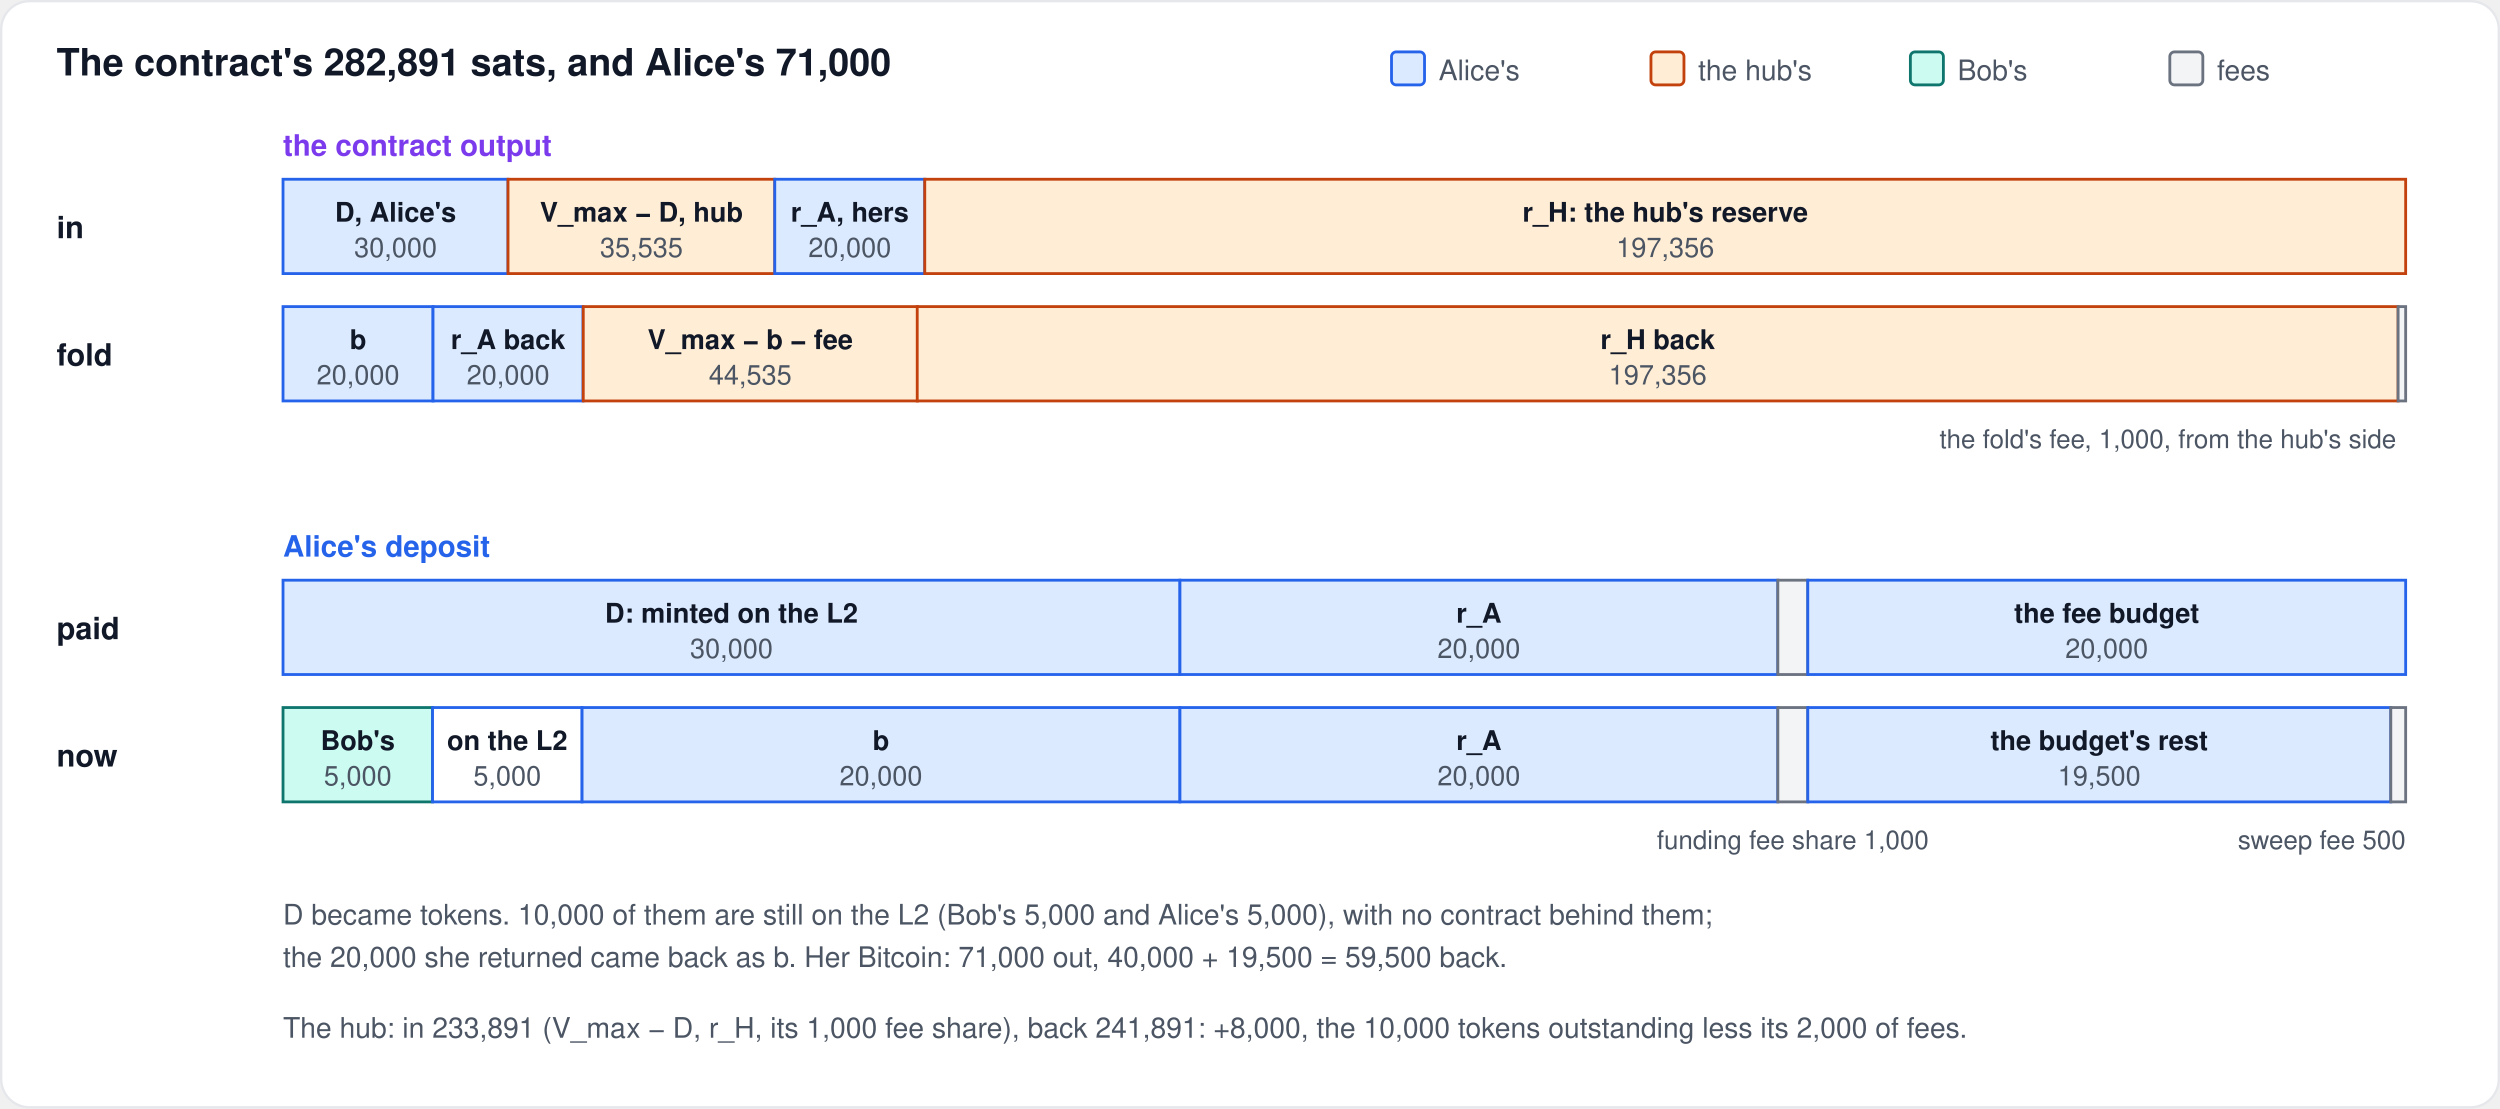
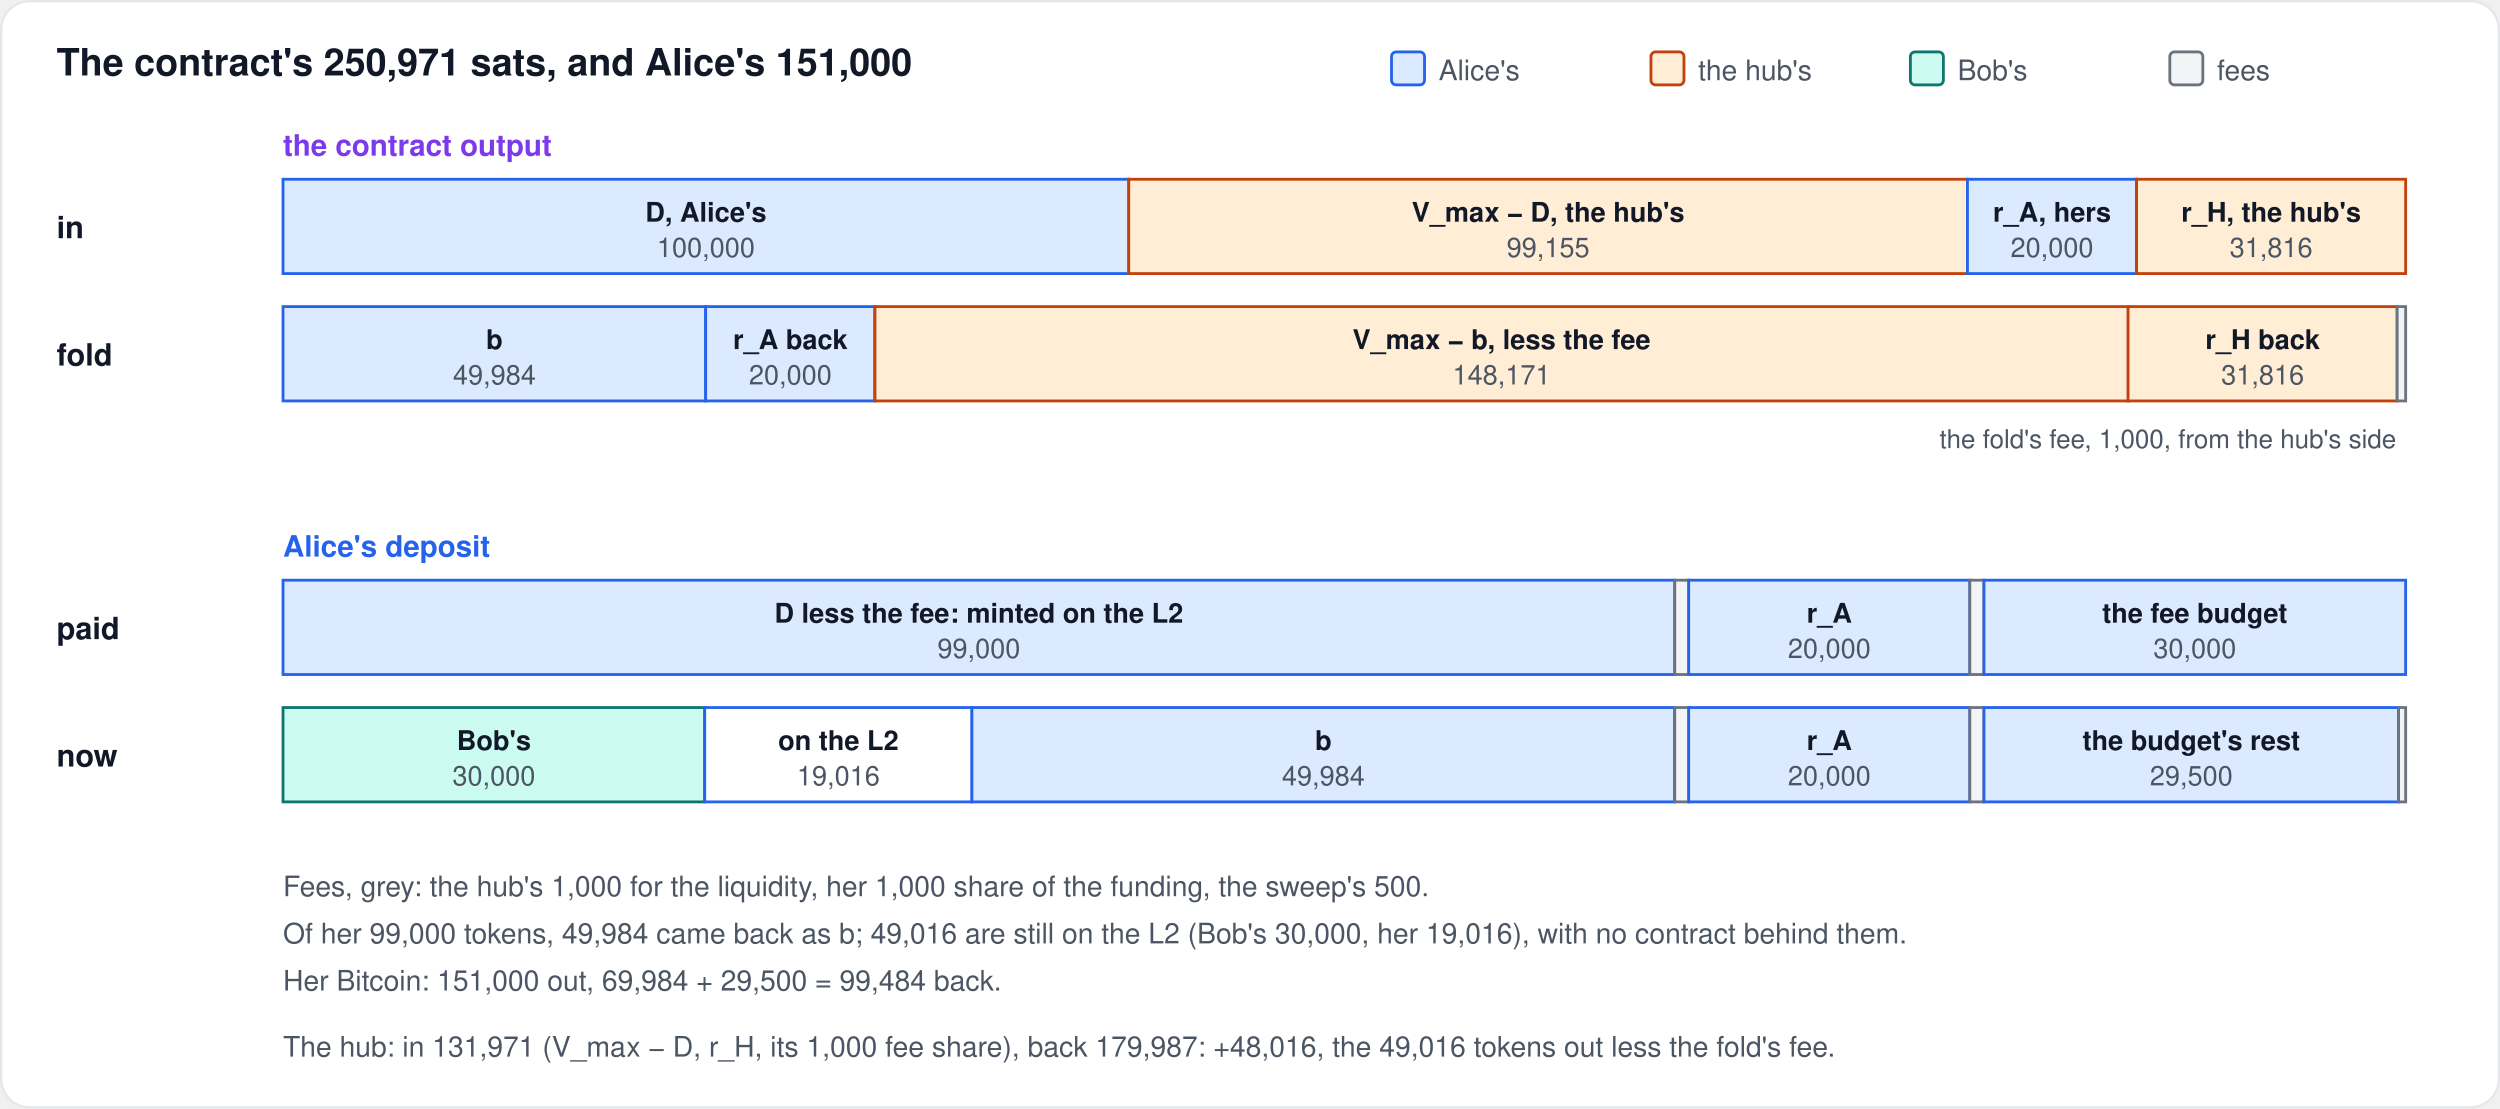
<svg xmlns="http://www.w3.org/2000/svg" width="1060" height="470" viewBox="0 0 1060 470">
  <defs>
    <marker id="ah" viewBox="0 0 10 10" refX="9" refY="5" markerWidth="7" markerHeight="7" orient="auto-start-reverse">
      <path d="M0,0 L10,5 L0,10 z" fill="#4b5563" />
    </marker>
  </defs>
  <rect x="0.5" y="0.5" width="1059" height="469" rx="12" fill="#ffffff" stroke="#e5e7eb" />
-   <text x="24" y="32" font-family="-apple-system,BlinkMacSystemFont,'Segoe UI',Helvetica,Arial,sans-serif" font-size="16" font-weight="700" fill="#111827" text-anchor="start">The contract's 282,891 sats, and Alice's 71,000</text>
+   <text x="24" y="32" font-family="-apple-system,BlinkMacSystemFont,'Segoe UI',Helvetica,Arial,sans-serif" font-size="16" font-weight="700" fill="#111827" text-anchor="start">The contract's 250,971 sats, and Alice's 151,000</text>
  <text x="120" y="66" font-family="-apple-system,BlinkMacSystemFont,'Segoe UI',Helvetica,Arial,sans-serif" font-size="12.5" font-weight="700" fill="#7c3aed" text-anchor="start">the contract output</text>
  <text x="24" y="101" font-family="-apple-system,BlinkMacSystemFont,'Segoe UI',Helvetica,Arial,sans-serif" font-size="13" font-weight="700" fill="#111827" text-anchor="start">in</text>
-   <rect x="120.0" y="76" width="95.4" height="40" fill="#dbeafe" stroke="#2563eb" stroke-width="1.2" />
-   <text x="167.722" y="94" font-family="-apple-system,BlinkMacSystemFont,'Segoe UI',Helvetica,Arial,sans-serif" font-size="11.5" font-weight="600" fill="#111827" text-anchor="middle">D, Alice's</text>
-   <text x="167.722" y="109" font-family="-apple-system,BlinkMacSystemFont,'Segoe UI',Helvetica,Arial,sans-serif" font-size="11.5" font-weight="400" fill="#4b5563" text-anchor="middle">30,000</text>
-   <rect x="215.4" y="76" width="113.1" height="40" fill="#ffedd5" stroke="#c2410c" stroke-width="1.2" />
-   <text x="271.969" y="94" font-family="-apple-system,BlinkMacSystemFont,'Segoe UI',Helvetica,Arial,sans-serif" font-size="11.5" font-weight="600" fill="#111827" text-anchor="middle">V_max − D, hub</text>
-   <text x="271.969" y="109" font-family="-apple-system,BlinkMacSystemFont,'Segoe UI',Helvetica,Arial,sans-serif" font-size="11.5" font-weight="400" fill="#4b5563" text-anchor="middle">35,535</text>
-   <rect x="328.5" y="76" width="63.6" height="40" fill="#dbeafe" stroke="#2563eb" stroke-width="1.2" />
-   <text x="360.31" y="94" font-family="-apple-system,BlinkMacSystemFont,'Segoe UI',Helvetica,Arial,sans-serif" font-size="11.5" font-weight="600" fill="#111827" text-anchor="middle">r_A, hers</text>
-   <text x="360.31" y="109" font-family="-apple-system,BlinkMacSystemFont,'Segoe UI',Helvetica,Arial,sans-serif" font-size="11.5" font-weight="400" fill="#4b5563" text-anchor="middle">20,000</text>
-   <rect x="392.1" y="76" width="627.9" height="40" fill="#ffedd5" stroke="#c2410c" stroke-width="1.2" />
-   <text x="706.062" y="94" font-family="-apple-system,BlinkMacSystemFont,'Segoe UI',Helvetica,Arial,sans-serif" font-size="11.5" font-weight="600" fill="#111827" text-anchor="middle">r_H: the hub's reserve</text>
-   <text x="706.062" y="109" font-family="-apple-system,BlinkMacSystemFont,'Segoe UI',Helvetica,Arial,sans-serif" font-size="11.5" font-weight="400" fill="#4b5563" text-anchor="middle">197,356</text>
+   <rect x="120.0" y="76" width="358.6" height="40" fill="#dbeafe" stroke="#2563eb" stroke-width="1.2" />
+   <text x="299.304" y="94" font-family="-apple-system,BlinkMacSystemFont,'Segoe UI',Helvetica,Arial,sans-serif" font-size="11.5" font-weight="600" fill="#111827" text-anchor="middle">D, Alice's</text>
+   <text x="299.304" y="109" font-family="-apple-system,BlinkMacSystemFont,'Segoe UI',Helvetica,Arial,sans-serif" font-size="11.5" font-weight="400" fill="#4b5563" text-anchor="middle">100,000</text>
+   <rect x="478.6" y="76" width="355.6" height="40" fill="#ffedd5" stroke="#c2410c" stroke-width="1.2" />
+   <text x="656.396" y="94" font-family="-apple-system,BlinkMacSystemFont,'Segoe UI',Helvetica,Arial,sans-serif" font-size="11.5" font-weight="600" fill="#111827" text-anchor="middle">V_max − D, the hub's</text>
+   <text x="656.396" y="109" font-family="-apple-system,BlinkMacSystemFont,'Segoe UI',Helvetica,Arial,sans-serif" font-size="11.5" font-weight="400" fill="#4b5563" text-anchor="middle">99,155</text>
+   <rect x="834.2" y="76" width="71.7" height="40" fill="#dbeafe" stroke="#2563eb" stroke-width="1.2" />
+   <text x="870.045" y="94" font-family="-apple-system,BlinkMacSystemFont,'Segoe UI',Helvetica,Arial,sans-serif" font-size="11.5" font-weight="600" fill="#111827" text-anchor="middle">r_A, hers</text>
+   <text x="870.045" y="109" font-family="-apple-system,BlinkMacSystemFont,'Segoe UI',Helvetica,Arial,sans-serif" font-size="11.5" font-weight="400" fill="#4b5563" text-anchor="middle">20,000</text>
+   <rect x="905.9" y="76" width="114.1" height="40" fill="#ffedd5" stroke="#c2410c" stroke-width="1.2" />
+   <text x="962.953" y="94" font-family="-apple-system,BlinkMacSystemFont,'Segoe UI',Helvetica,Arial,sans-serif" font-size="11.5" font-weight="600" fill="#111827" text-anchor="middle">r_H, the hub's</text>
+   <text x="962.953" y="109" font-family="-apple-system,BlinkMacSystemFont,'Segoe UI',Helvetica,Arial,sans-serif" font-size="11.5" font-weight="400" fill="#4b5563" text-anchor="middle">31,816</text>
  <text x="24" y="155" font-family="-apple-system,BlinkMacSystemFont,'Segoe UI',Helvetica,Arial,sans-serif" font-size="13" font-weight="700" fill="#111827" text-anchor="start">fold</text>
-   <rect x="120.0" y="130" width="63.6" height="40" fill="#dbeafe" stroke="#2563eb" stroke-width="1.2" />
-   <text x="151.814" y="148" font-family="-apple-system,BlinkMacSystemFont,'Segoe UI',Helvetica,Arial,sans-serif" font-size="11.5" font-weight="600" fill="#111827" text-anchor="middle">b</text>
-   <text x="151.814" y="163" font-family="-apple-system,BlinkMacSystemFont,'Segoe UI',Helvetica,Arial,sans-serif" font-size="11.5" font-weight="400" fill="#4b5563" text-anchor="middle">20,000</text>
-   <rect x="183.6" y="130" width="63.6" height="40" fill="#dbeafe" stroke="#2563eb" stroke-width="1.2" />
-   <text x="215.443" y="148" font-family="-apple-system,BlinkMacSystemFont,'Segoe UI',Helvetica,Arial,sans-serif" font-size="11.5" font-weight="600" fill="#111827" text-anchor="middle">r_A back</text>
-   <text x="215.443" y="163" font-family="-apple-system,BlinkMacSystemFont,'Segoe UI',Helvetica,Arial,sans-serif" font-size="11.5" font-weight="400" fill="#4b5563" text-anchor="middle">20,000</text>
-   <rect x="247.3" y="130" width="141.7" height="40" fill="#ffedd5" stroke="#c2410c" stroke-width="1.2" />
-   <text x="318.1" y="148" font-family="-apple-system,BlinkMacSystemFont,'Segoe UI',Helvetica,Arial,sans-serif" font-size="11.5" font-weight="600" fill="#111827" text-anchor="middle">V_max − b − fee</text>
-   <text x="318.1" y="163" font-family="-apple-system,BlinkMacSystemFont,'Segoe UI',Helvetica,Arial,sans-serif" font-size="11.5" font-weight="400" fill="#4b5563" text-anchor="middle">44,535</text>
-   <rect x="388.9" y="130" width="627.9" height="40" fill="#ffedd5" stroke="#c2410c" stroke-width="1.2" />
-   <text x="702.881" y="148" font-family="-apple-system,BlinkMacSystemFont,'Segoe UI',Helvetica,Arial,sans-serif" font-size="11.5" font-weight="600" fill="#111827" text-anchor="middle">r_H back</text>
-   <text x="702.881" y="163" font-family="-apple-system,BlinkMacSystemFont,'Segoe UI',Helvetica,Arial,sans-serif" font-size="11.5" font-weight="400" fill="#4b5563" text-anchor="middle">197,356</text>
-   <rect x="1016.8" y="130" width="3.2" height="40" fill="#f3f4f6" stroke="#6b7280" stroke-width="1.2" />
+   <rect x="120.0" y="130" width="179.2" height="40" fill="#dbeafe" stroke="#2563eb" stroke-width="1.2" />
+   <text x="209.623" y="148" font-family="-apple-system,BlinkMacSystemFont,'Segoe UI',Helvetica,Arial,sans-serif" font-size="11.5" font-weight="600" fill="#111827" text-anchor="middle">b</text>
+   <text x="209.623" y="163" font-family="-apple-system,BlinkMacSystemFont,'Segoe UI',Helvetica,Arial,sans-serif" font-size="11.5" font-weight="400" fill="#4b5563" text-anchor="middle">49,984</text>
+   <rect x="299.2" y="130" width="71.7" height="40" fill="#dbeafe" stroke="#2563eb" stroke-width="1.2" />
+   <text x="335.107" y="148" font-family="-apple-system,BlinkMacSystemFont,'Segoe UI',Helvetica,Arial,sans-serif" font-size="11.5" font-weight="600" fill="#111827" text-anchor="middle">r_A back</text>
+   <text x="335.107" y="163" font-family="-apple-system,BlinkMacSystemFont,'Segoe UI',Helvetica,Arial,sans-serif" font-size="11.5" font-weight="400" fill="#4b5563" text-anchor="middle">20,000</text>
+   <rect x="371.0" y="130" width="531.4" height="40" fill="#ffedd5" stroke="#c2410c" stroke-width="1.2" />
+   <text x="636.644" y="148" font-family="-apple-system,BlinkMacSystemFont,'Segoe UI',Helvetica,Arial,sans-serif" font-size="11.5" font-weight="600" fill="#111827" text-anchor="middle">V_max − b, less the fee</text>
+   <text x="636.644" y="163" font-family="-apple-system,BlinkMacSystemFont,'Segoe UI',Helvetica,Arial,sans-serif" font-size="11.5" font-weight="400" fill="#4b5563" text-anchor="middle">148,171</text>
+   <rect x="902.3" y="130" width="114.1" height="40" fill="#ffedd5" stroke="#c2410c" stroke-width="1.2" />
+   <text x="959.367" y="148" font-family="-apple-system,BlinkMacSystemFont,'Segoe UI',Helvetica,Arial,sans-serif" font-size="11.5" font-weight="600" fill="#111827" text-anchor="middle">r_H back</text>
+   <text x="959.367" y="163" font-family="-apple-system,BlinkMacSystemFont,'Segoe UI',Helvetica,Arial,sans-serif" font-size="11.5" font-weight="400" fill="#4b5563" text-anchor="middle">31,816</text>
+   <rect x="1016.4" y="130" width="3.6" height="40" fill="#f3f4f6" stroke="#6b7280" stroke-width="1.2" />
  <text x="1016" y="190" font-family="-apple-system,BlinkMacSystemFont,'Segoe UI',Helvetica,Arial,sans-serif" font-size="11" font-weight="400" fill="#4b5563" text-anchor="end">the fold's fee, 1,000, from the hub's side</text>
  <rect x="590" y="22" width="14" height="14" rx="2" fill="#dbeafe" stroke="#2563eb" stroke-width="1.2" />
  <text x="610" y="34" font-family="-apple-system,BlinkMacSystemFont,'Segoe UI',Helvetica,Arial,sans-serif" font-size="12" font-weight="400" fill="#4b5563" text-anchor="start">Alice's</text>
  <rect x="700" y="22" width="14" height="14" rx="2" fill="#ffedd5" stroke="#c2410c" stroke-width="1.2" />
  <text x="720" y="34" font-family="-apple-system,BlinkMacSystemFont,'Segoe UI',Helvetica,Arial,sans-serif" font-size="12" font-weight="400" fill="#4b5563" text-anchor="start">the hub's</text>
  <rect x="810" y="22" width="14" height="14" rx="2" fill="#ccfbf1" stroke="#0f766e" stroke-width="1.2" />
  <text x="830" y="34" font-family="-apple-system,BlinkMacSystemFont,'Segoe UI',Helvetica,Arial,sans-serif" font-size="12" font-weight="400" fill="#4b5563" text-anchor="start">Bob's</text>
  <rect x="920" y="22" width="14" height="14" rx="2" fill="#f3f4f6" stroke="#6b7280" stroke-width="1.2" />
  <text x="940" y="34" font-family="-apple-system,BlinkMacSystemFont,'Segoe UI',Helvetica,Arial,sans-serif" font-size="12" font-weight="400" fill="#4b5563" text-anchor="start">fees</text>
  <text x="120" y="236" font-family="-apple-system,BlinkMacSystemFont,'Segoe UI',Helvetica,Arial,sans-serif" font-size="12.5" font-weight="700" fill="#2563eb" text-anchor="start">Alice's deposit</text>
  <text x="24" y="271" font-family="-apple-system,BlinkMacSystemFont,'Segoe UI',Helvetica,Arial,sans-serif" font-size="13" font-weight="700" fill="#111827" text-anchor="start">paid</text>
-   <rect x="120.0" y="246" width="380.3" height="40" fill="#dbeafe" stroke="#2563eb" stroke-width="1.2" />
-   <text x="310.141" y="264" font-family="-apple-system,BlinkMacSystemFont,'Segoe UI',Helvetica,Arial,sans-serif" font-size="11.5" font-weight="600" fill="#111827" text-anchor="middle">D: minted on the L2</text>
-   <text x="310.141" y="279" font-family="-apple-system,BlinkMacSystemFont,'Segoe UI',Helvetica,Arial,sans-serif" font-size="11.5" font-weight="400" fill="#4b5563" text-anchor="middle">30,000</text>
-   <rect x="500.3" y="246" width="253.5" height="40" fill="#dbeafe" stroke="#2563eb" stroke-width="1.2" />
-   <text x="627.042" y="264" font-family="-apple-system,BlinkMacSystemFont,'Segoe UI',Helvetica,Arial,sans-serif" font-size="11.5" font-weight="600" fill="#111827" text-anchor="middle">r_A</text>
-   <text x="627.042" y="279" font-family="-apple-system,BlinkMacSystemFont,'Segoe UI',Helvetica,Arial,sans-serif" font-size="11.5" font-weight="400" fill="#4b5563" text-anchor="middle">20,000</text>
-   <rect x="753.8" y="246" width="12.7" height="40" fill="#f3f4f6" stroke="#6b7280" stroke-width="1.2" />
-   <rect x="766.5" y="246" width="253.5" height="40" fill="#dbeafe" stroke="#2563eb" stroke-width="1.2" />
-   <text x="893.239" y="264" font-family="-apple-system,BlinkMacSystemFont,'Segoe UI',Helvetica,Arial,sans-serif" font-size="11.5" font-weight="600" fill="#111827" text-anchor="middle">the fee budget</text>
-   <text x="893.239" y="279" font-family="-apple-system,BlinkMacSystemFont,'Segoe UI',Helvetica,Arial,sans-serif" font-size="11.5" font-weight="400" fill="#4b5563" text-anchor="middle">20,000</text>
+   <rect x="120.0" y="246" width="590.1" height="40" fill="#dbeafe" stroke="#2563eb" stroke-width="1.2" />
+   <text x="415.033" y="264" font-family="-apple-system,BlinkMacSystemFont,'Segoe UI',Helvetica,Arial,sans-serif" font-size="11.5" font-weight="600" fill="#111827" text-anchor="middle">D less the fee: minted on the L2</text>
+   <text x="415.033" y="279" font-family="-apple-system,BlinkMacSystemFont,'Segoe UI',Helvetica,Arial,sans-serif" font-size="11.5" font-weight="400" fill="#4b5563" text-anchor="middle">99,000</text>
+   <rect x="710.1" y="246" width="6.0" height="40" fill="#f3f4f6" stroke="#6b7280" stroke-width="1.2" />
+   <rect x="716.0" y="246" width="119.2" height="40" fill="#dbeafe" stroke="#2563eb" stroke-width="1.2" />
+   <text x="775.629" y="264" font-family="-apple-system,BlinkMacSystemFont,'Segoe UI',Helvetica,Arial,sans-serif" font-size="11.5" font-weight="600" fill="#111827" text-anchor="middle">r_A</text>
+   <text x="775.629" y="279" font-family="-apple-system,BlinkMacSystemFont,'Segoe UI',Helvetica,Arial,sans-serif" font-size="11.5" font-weight="400" fill="#4b5563" text-anchor="middle">20,000</text>
+   <rect x="835.2" y="246" width="6.0" height="40" fill="#f3f4f6" stroke="#6b7280" stroke-width="1.2" />
+   <rect x="841.2" y="246" width="178.8" height="40" fill="#dbeafe" stroke="#2563eb" stroke-width="1.2" />
+   <text x="930.596" y="264" font-family="-apple-system,BlinkMacSystemFont,'Segoe UI',Helvetica,Arial,sans-serif" font-size="11.5" font-weight="600" fill="#111827" text-anchor="middle">the fee budget</text>
+   <text x="930.596" y="279" font-family="-apple-system,BlinkMacSystemFont,'Segoe UI',Helvetica,Arial,sans-serif" font-size="11.5" font-weight="400" fill="#4b5563" text-anchor="middle">30,000</text>
  <text x="24" y="325" font-family="-apple-system,BlinkMacSystemFont,'Segoe UI',Helvetica,Arial,sans-serif" font-size="13" font-weight="700" fill="#111827" text-anchor="start">now</text>
-   <rect x="120.0" y="300" width="63.4" height="40" fill="#ccfbf1" stroke="#0f766e" stroke-width="1.2" />
-   <text x="151.69" y="318" font-family="-apple-system,BlinkMacSystemFont,'Segoe UI',Helvetica,Arial,sans-serif" font-size="11.5" font-weight="600" fill="#111827" text-anchor="middle">Bob's</text>
-   <text x="151.69" y="333" font-family="-apple-system,BlinkMacSystemFont,'Segoe UI',Helvetica,Arial,sans-serif" font-size="11.5" font-weight="400" fill="#4b5563" text-anchor="middle">5,000</text>
-   <rect x="183.4" y="300" width="63.4" height="40" fill="#ffffff" stroke="#2563eb" stroke-width="1.2" />
-   <text x="215.07" y="318" font-family="-apple-system,BlinkMacSystemFont,'Segoe UI',Helvetica,Arial,sans-serif" font-size="11.5" font-weight="600" fill="#111827" text-anchor="middle">on the L2</text>
-   <text x="215.07" y="333" font-family="-apple-system,BlinkMacSystemFont,'Segoe UI',Helvetica,Arial,sans-serif" font-size="11.5" font-weight="400" fill="#4b5563" text-anchor="middle">5,000</text>
-   <rect x="246.8" y="300" width="253.5" height="40" fill="#dbeafe" stroke="#2563eb" stroke-width="1.2" />
-   <text x="373.521" y="318" font-family="-apple-system,BlinkMacSystemFont,'Segoe UI',Helvetica,Arial,sans-serif" font-size="11.5" font-weight="600" fill="#111827" text-anchor="middle">b</text>
-   <text x="373.521" y="333" font-family="-apple-system,BlinkMacSystemFont,'Segoe UI',Helvetica,Arial,sans-serif" font-size="11.5" font-weight="400" fill="#4b5563" text-anchor="middle">20,000</text>
-   <rect x="500.3" y="300" width="253.5" height="40" fill="#dbeafe" stroke="#2563eb" stroke-width="1.2" />
-   <text x="627.042" y="318" font-family="-apple-system,BlinkMacSystemFont,'Segoe UI',Helvetica,Arial,sans-serif" font-size="11.5" font-weight="600" fill="#111827" text-anchor="middle">r_A</text>
-   <text x="627.042" y="333" font-family="-apple-system,BlinkMacSystemFont,'Segoe UI',Helvetica,Arial,sans-serif" font-size="11.5" font-weight="400" fill="#4b5563" text-anchor="middle">20,000</text>
-   <rect x="753.8" y="300" width="12.7" height="40" fill="#f3f4f6" stroke="#6b7280" stroke-width="1.2" />
-   <rect x="766.5" y="300" width="247.2" height="40" fill="#dbeafe" stroke="#2563eb" stroke-width="1.2" />
-   <text x="890.07" y="318" font-family="-apple-system,BlinkMacSystemFont,'Segoe UI',Helvetica,Arial,sans-serif" font-size="11.5" font-weight="600" fill="#111827" text-anchor="middle">the budget's rest</text>
-   <text x="890.07" y="333" font-family="-apple-system,BlinkMacSystemFont,'Segoe UI',Helvetica,Arial,sans-serif" font-size="11.5" font-weight="400" fill="#4b5563" text-anchor="middle">19,500</text>
-   <rect x="1013.7" y="300" width="6.3" height="40" fill="#f3f4f6" stroke="#6b7280" stroke-width="1.2" />
-   <text x="760.141" y="360" font-family="-apple-system,BlinkMacSystemFont,'Segoe UI',Helvetica,Arial,sans-serif" font-size="11" font-weight="400" fill="#4b5563" text-anchor="middle">funding fee share 1,000</text>
-   <text x="1020" y="360" font-family="-apple-system,BlinkMacSystemFont,'Segoe UI',Helvetica,Arial,sans-serif" font-size="11" font-weight="400" fill="#4b5563" text-anchor="end">sweep fee 500</text>
-   <text x="120" y="392" font-family="-apple-system,BlinkMacSystemFont,'Segoe UI',Helvetica,Arial,sans-serif" font-size="12" font-weight="400" fill="#4b5563" text-anchor="start">D became tokens. 10,000 of them are still on the L2 (Bob's 5,000 and Alice's 5,000), with no contract behind them;</text>
-   <text x="120" y="410" font-family="-apple-system,BlinkMacSystemFont,'Segoe UI',Helvetica,Arial,sans-serif" font-size="12" font-weight="400" fill="#4b5563" text-anchor="start">the 20,000 she returned came back as b. Her Bitcoin: 71,000 out, 40,000 + 19,500 = 59,500 back.</text>
-   <text x="120" y="440" font-family="-apple-system,BlinkMacSystemFont,'Segoe UI',Helvetica,Arial,sans-serif" font-size="12" font-weight="400" fill="#4b5563" text-anchor="start">The hub: in 233,891 (V_max − D, r_H, its 1,000 fee share), back 241,891: +8,000, the 10,000 tokens outstanding less its 2,000 of fees.</text>
+   <rect x="120.0" y="300" width="178.8" height="40" fill="#ccfbf1" stroke="#0f766e" stroke-width="1.2" />
+   <text x="209.404" y="318" font-family="-apple-system,BlinkMacSystemFont,'Segoe UI',Helvetica,Arial,sans-serif" font-size="11.5" font-weight="600" fill="#111827" text-anchor="middle">Bob's</text>
+   <text x="209.404" y="333" font-family="-apple-system,BlinkMacSystemFont,'Segoe UI',Helvetica,Arial,sans-serif" font-size="11.5" font-weight="400" fill="#4b5563" text-anchor="middle">30,000</text>
+   <rect x="298.8" y="300" width="113.3" height="40" fill="#ffffff" stroke="#2563eb" stroke-width="1.2" />
+   <text x="355.478" y="318" font-family="-apple-system,BlinkMacSystemFont,'Segoe UI',Helvetica,Arial,sans-serif" font-size="11.5" font-weight="600" fill="#111827" text-anchor="middle">on the L2</text>
+   <text x="355.478" y="333" font-family="-apple-system,BlinkMacSystemFont,'Segoe UI',Helvetica,Arial,sans-serif" font-size="11.5" font-weight="400" fill="#4b5563" text-anchor="middle">19,016</text>
+   <rect x="412.1" y="300" width="297.9" height="40" fill="#dbeafe" stroke="#2563eb" stroke-width="1.2" />
+   <text x="561.107" y="318" font-family="-apple-system,BlinkMacSystemFont,'Segoe UI',Helvetica,Arial,sans-serif" font-size="11.5" font-weight="600" fill="#111827" text-anchor="middle">b</text>
+   <text x="561.107" y="333" font-family="-apple-system,BlinkMacSystemFont,'Segoe UI',Helvetica,Arial,sans-serif" font-size="11.5" font-weight="400" fill="#4b5563" text-anchor="middle">49,984</text>
+   <rect x="710.1" y="300" width="6.0" height="40" fill="#f3f4f6" stroke="#6b7280" stroke-width="1.2" />
+   <rect x="716.0" y="300" width="119.2" height="40" fill="#dbeafe" stroke="#2563eb" stroke-width="1.2" />
+   <text x="775.629" y="318" font-family="-apple-system,BlinkMacSystemFont,'Segoe UI',Helvetica,Arial,sans-serif" font-size="11.5" font-weight="600" fill="#111827" text-anchor="middle">r_A</text>
+   <text x="775.629" y="333" font-family="-apple-system,BlinkMacSystemFont,'Segoe UI',Helvetica,Arial,sans-serif" font-size="11.5" font-weight="400" fill="#4b5563" text-anchor="middle">20,000</text>
+   <rect x="835.2" y="300" width="6.0" height="40" fill="#f3f4f6" stroke="#6b7280" stroke-width="1.2" />
+   <rect x="841.2" y="300" width="175.8" height="40" fill="#dbeafe" stroke="#2563eb" stroke-width="1.2" />
+   <text x="929.106" y="318" font-family="-apple-system,BlinkMacSystemFont,'Segoe UI',Helvetica,Arial,sans-serif" font-size="11.5" font-weight="600" fill="#111827" text-anchor="middle">the budget's rest</text>
+   <text x="929.106" y="333" font-family="-apple-system,BlinkMacSystemFont,'Segoe UI',Helvetica,Arial,sans-serif" font-size="11.5" font-weight="400" fill="#4b5563" text-anchor="middle">29,500</text>
+   <rect x="1017.0" y="300" width="3.0" height="40" fill="#f3f4f6" stroke="#6b7280" stroke-width="1.2" />
+   <text x="120" y="380" font-family="-apple-system,BlinkMacSystemFont,'Segoe UI',Helvetica,Arial,sans-serif" font-size="12" font-weight="400" fill="#4b5563" text-anchor="start">Fees, grey: the hub's 1,000 for the liquidity, her 1,000 share of the funding, the sweep's 500.</text>
+   <text x="120" y="400" font-family="-apple-system,BlinkMacSystemFont,'Segoe UI',Helvetica,Arial,sans-serif" font-size="12" font-weight="400" fill="#4b5563" text-anchor="start">Of her 99,000 tokens, 49,984 came back as b; 49,016 are still on the L2 (Bob's 30,000, her 19,016), with no contract behind them.</text>
+   <text x="120" y="420" font-family="-apple-system,BlinkMacSystemFont,'Segoe UI',Helvetica,Arial,sans-serif" font-size="12" font-weight="400" fill="#4b5563" text-anchor="start">Her Bitcoin: 151,000 out, 69,984 + 29,500 = 99,484 back.</text>
+   <text x="120" y="448" font-family="-apple-system,BlinkMacSystemFont,'Segoe UI',Helvetica,Arial,sans-serif" font-size="12" font-weight="400" fill="#4b5563" text-anchor="start">The hub: in 131,971 (V_max − D, r_H, its 1,000 fee share), back 179,987: +48,016, the 49,016 tokens out less the fold's fee.</text>
</svg>
